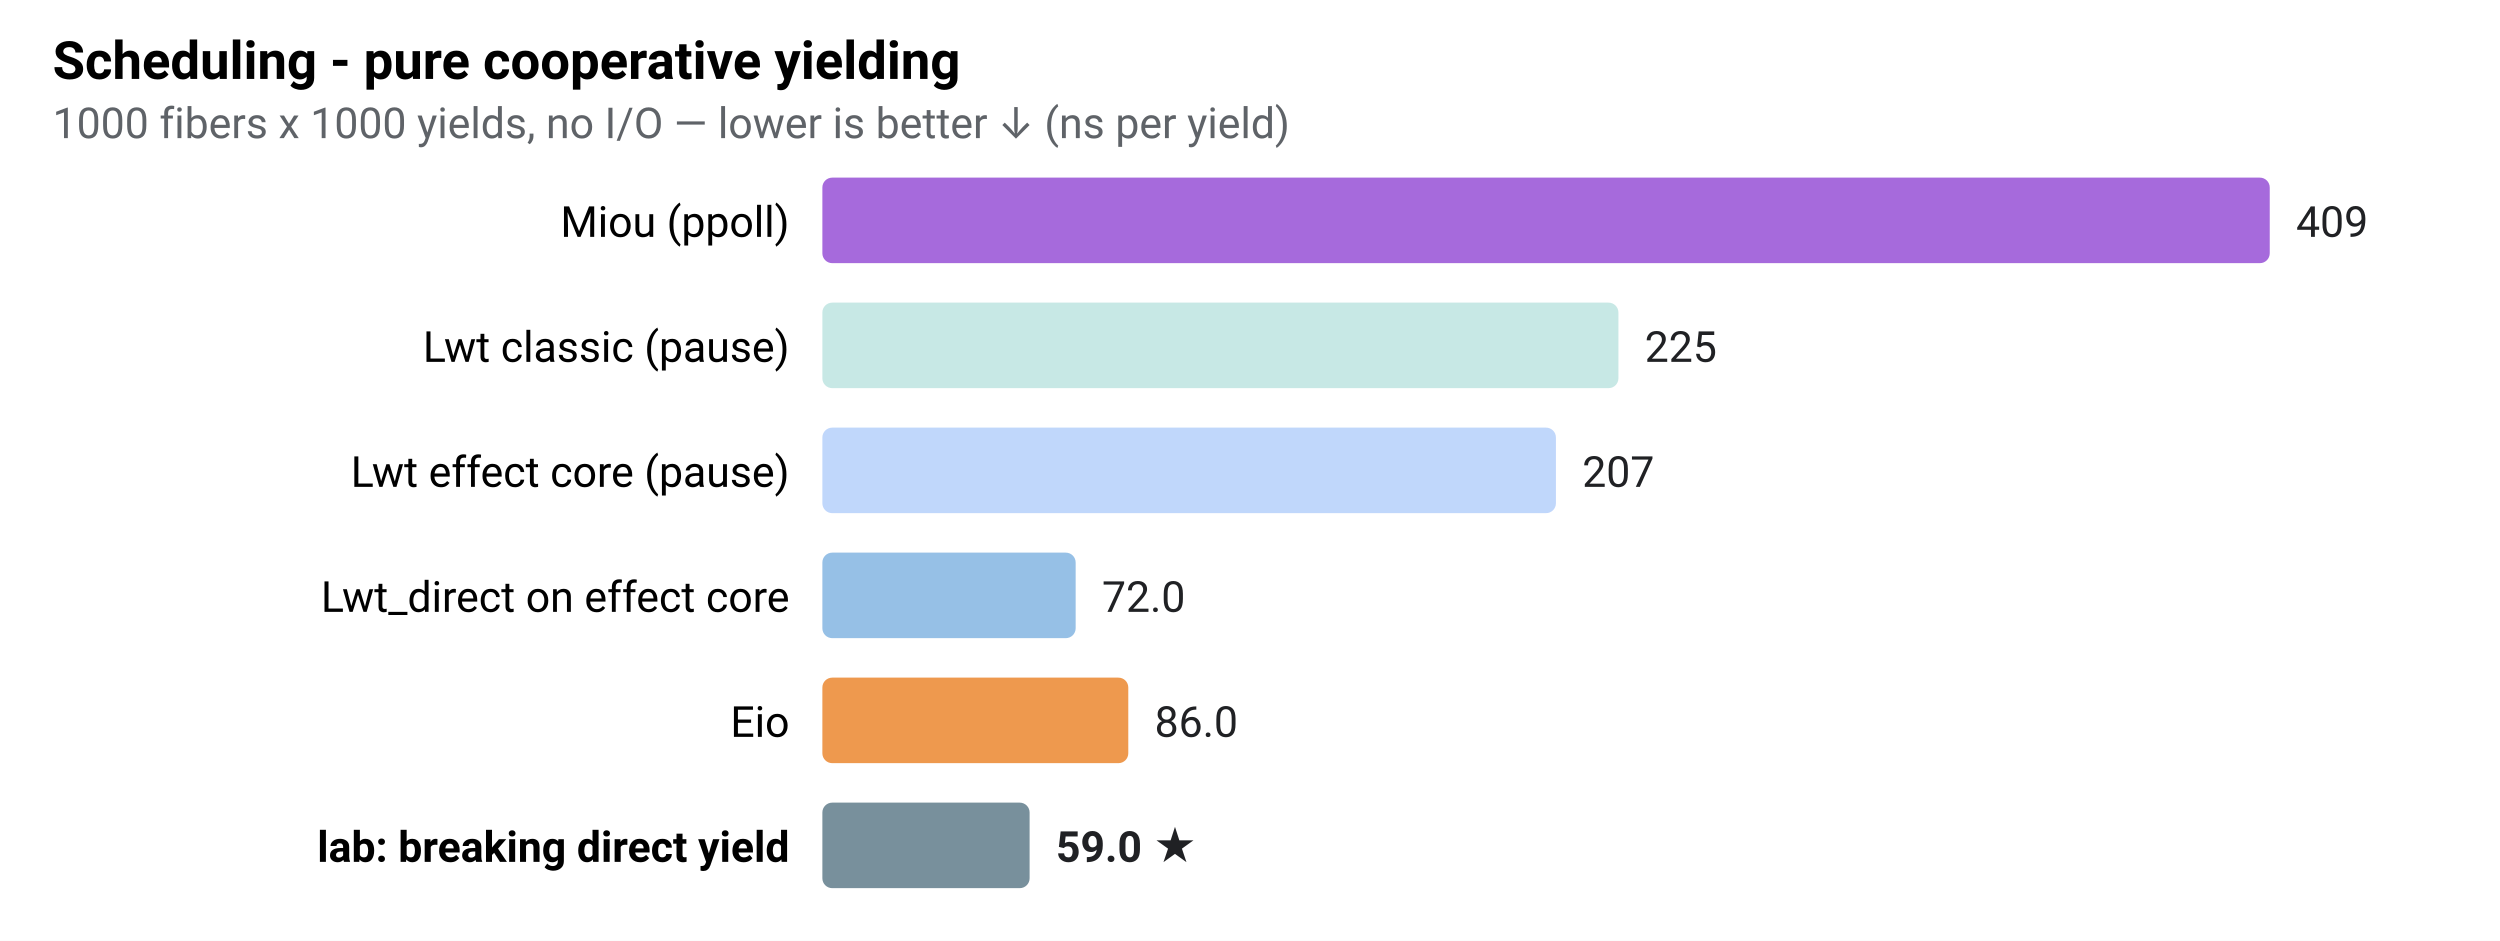
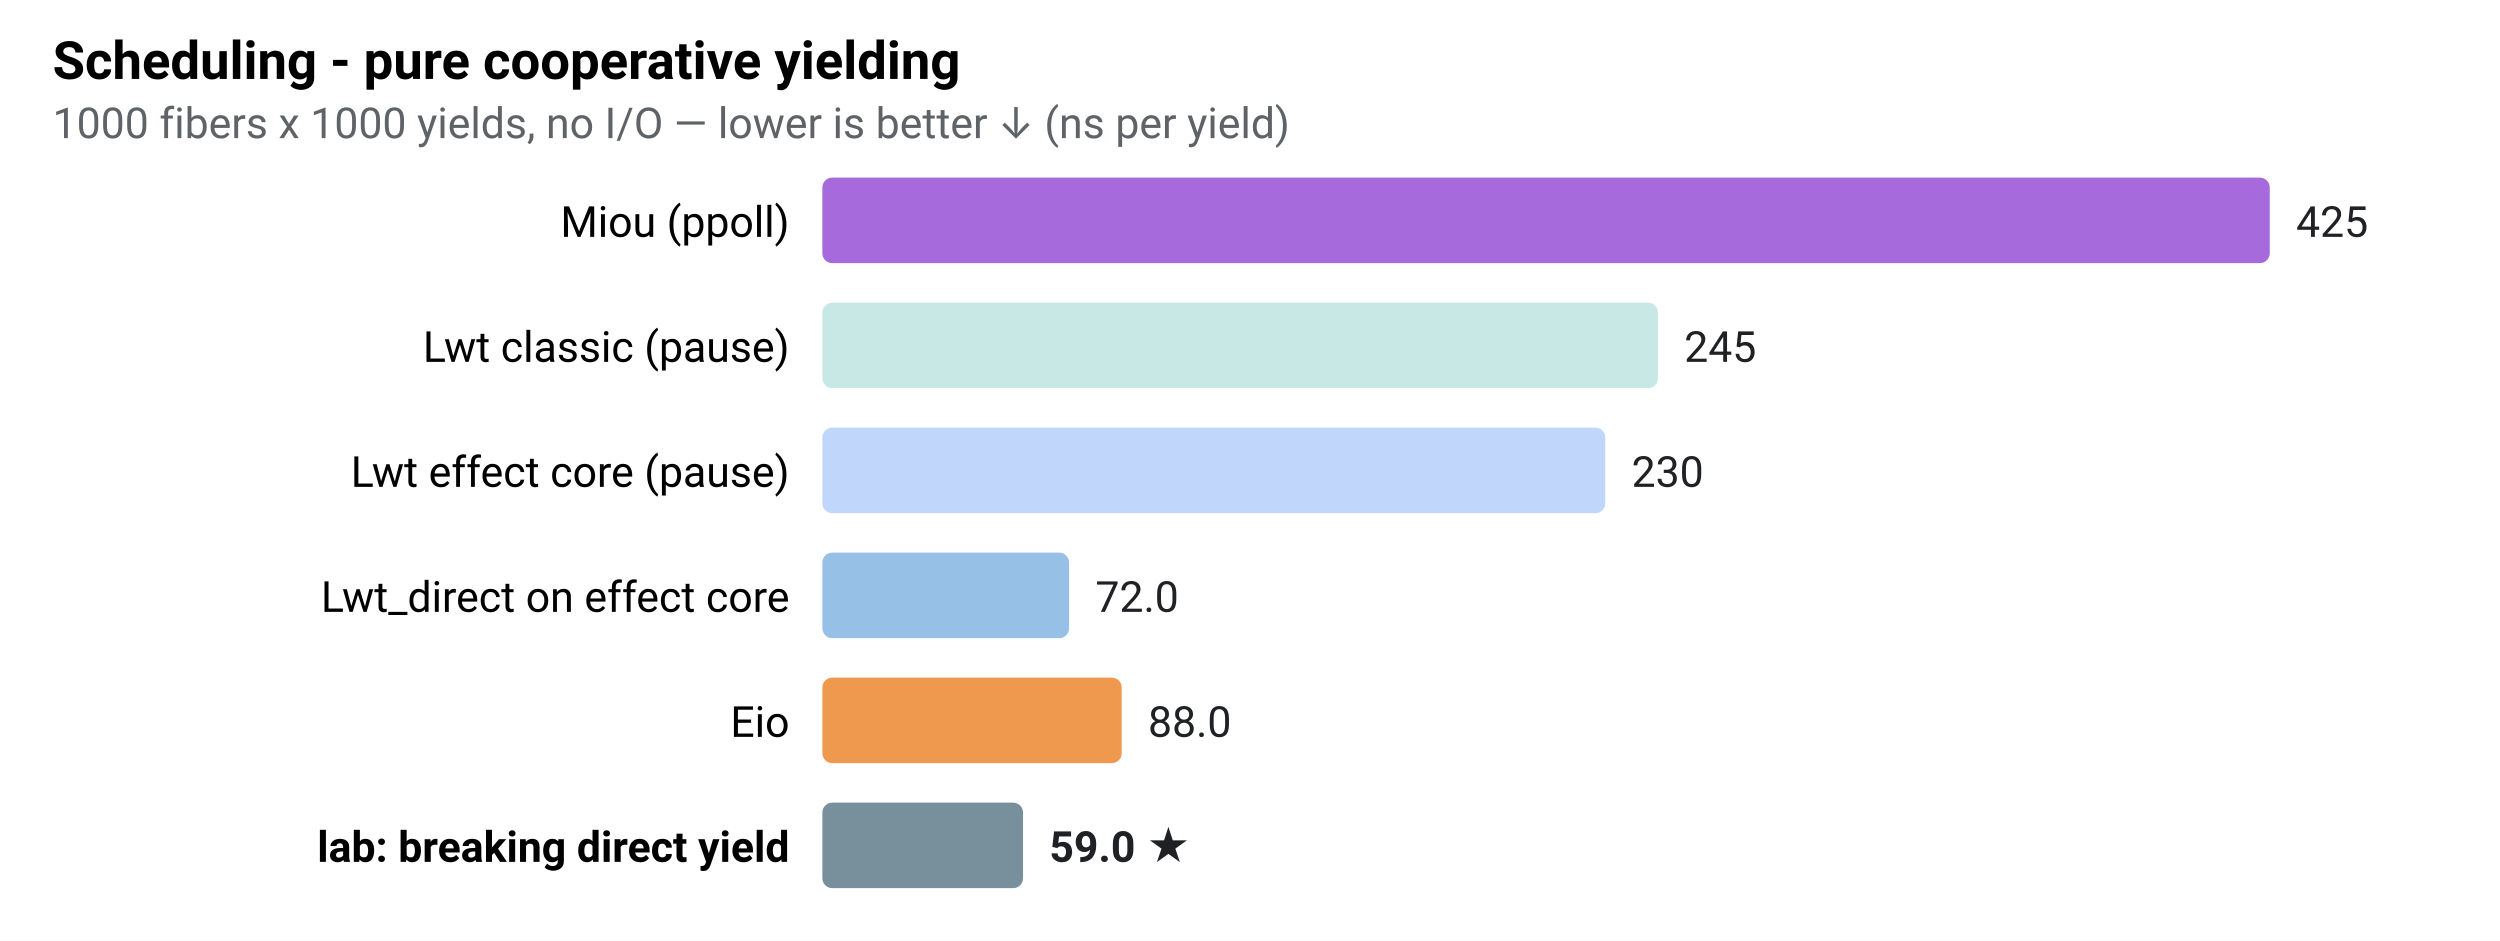
<svg xmlns="http://www.w3.org/2000/svg" width="760" height="286" font-family="-apple-system,Segoe UI,Roboto,sans-serif" font-size="13">
  <rect width="760" height="286" fill="white" />
  <text x="16" y="24" font-size="16" font-weight="700">Scheduling - pure cooperative yielding</text>
  <text x="16" y="42" fill="#5f6368">1000 fibers x 1000 yields, no I/O — lower is better ↓ (ns per yield)</text>
  <text x="240" y="72" text-anchor="end">Miou (ppoll)</text>
  <rect x="250" y="54" width="440" height="26" rx="3" fill="#8430ce" opacity="0.72" />
-   <text x="698" y="72" fill="#202124">409</text>
+   <text x="698" y="72" fill="#202124">425</text>
  <text x="240" y="110" text-anchor="end">Lwt classic (pause)</text>
-   <rect x="250" y="92" width="242" height="26" rx="3" fill="#b2dfdb" opacity="0.72" />
-   <text x="500" y="110" fill="#202124">225</text>
+   <rect x="250" y="92" width="254" height="26" rx="3" fill="#b2dfdb" opacity="0.72" />
+   <text x="512" y="110" fill="#202124">245</text>
  <text x="240" y="148" text-anchor="end">Lwt effect core (pause)</text>
-   <rect x="250" y="130" width="223" height="26" rx="3" fill="#a8c7fa" opacity="0.72" />
-   <text x="481" y="148" fill="#202124">207</text>
+   <rect x="250" y="130" width="238" height="26" rx="3" fill="#a8c7fa" opacity="0.72" />
+   <text x="496" y="148" fill="#202124">230</text>
  <text x="240" y="186" text-anchor="end">Lwt_direct on effect core</text>
-   <rect x="250" y="168" width="77" height="26" rx="3" fill="#6ea8dc" opacity="0.72" />
-   <text x="335" y="186" fill="#202124">72.0</text>
+   <rect x="250" y="168" width="75" height="26" rx="3" fill="#6ea8dc" opacity="0.72" />
+   <text x="333" y="186" fill="#202124">72.0</text>
  <text x="240" y="224" text-anchor="end">Eio</text>
-   <rect x="250" y="206" width="93" height="26" rx="3" fill="#e8710a" opacity="0.72" />
-   <text x="351" y="224" fill="#202124">86.0</text>
+   <rect x="250" y="206" width="91" height="26" rx="3" fill="#e8710a" opacity="0.72" />
+   <text x="349" y="224" fill="#202124">88.0</text>
  <text x="240" y="262" text-anchor="end" font-weight="700">lab: breaking direct yield</text>
-   <rect x="250" y="244" width="63" height="26" rx="3" fill="#78909c" />
-   <text x="321" y="262" fill="#202124" font-weight="700">59.0 ★</text>
+   <rect x="250" y="244" width="61" height="26" rx="3" fill="#78909c" />
+   <text x="319" y="262" fill="#202124" font-weight="700">59.0 ★</text>
</svg>
